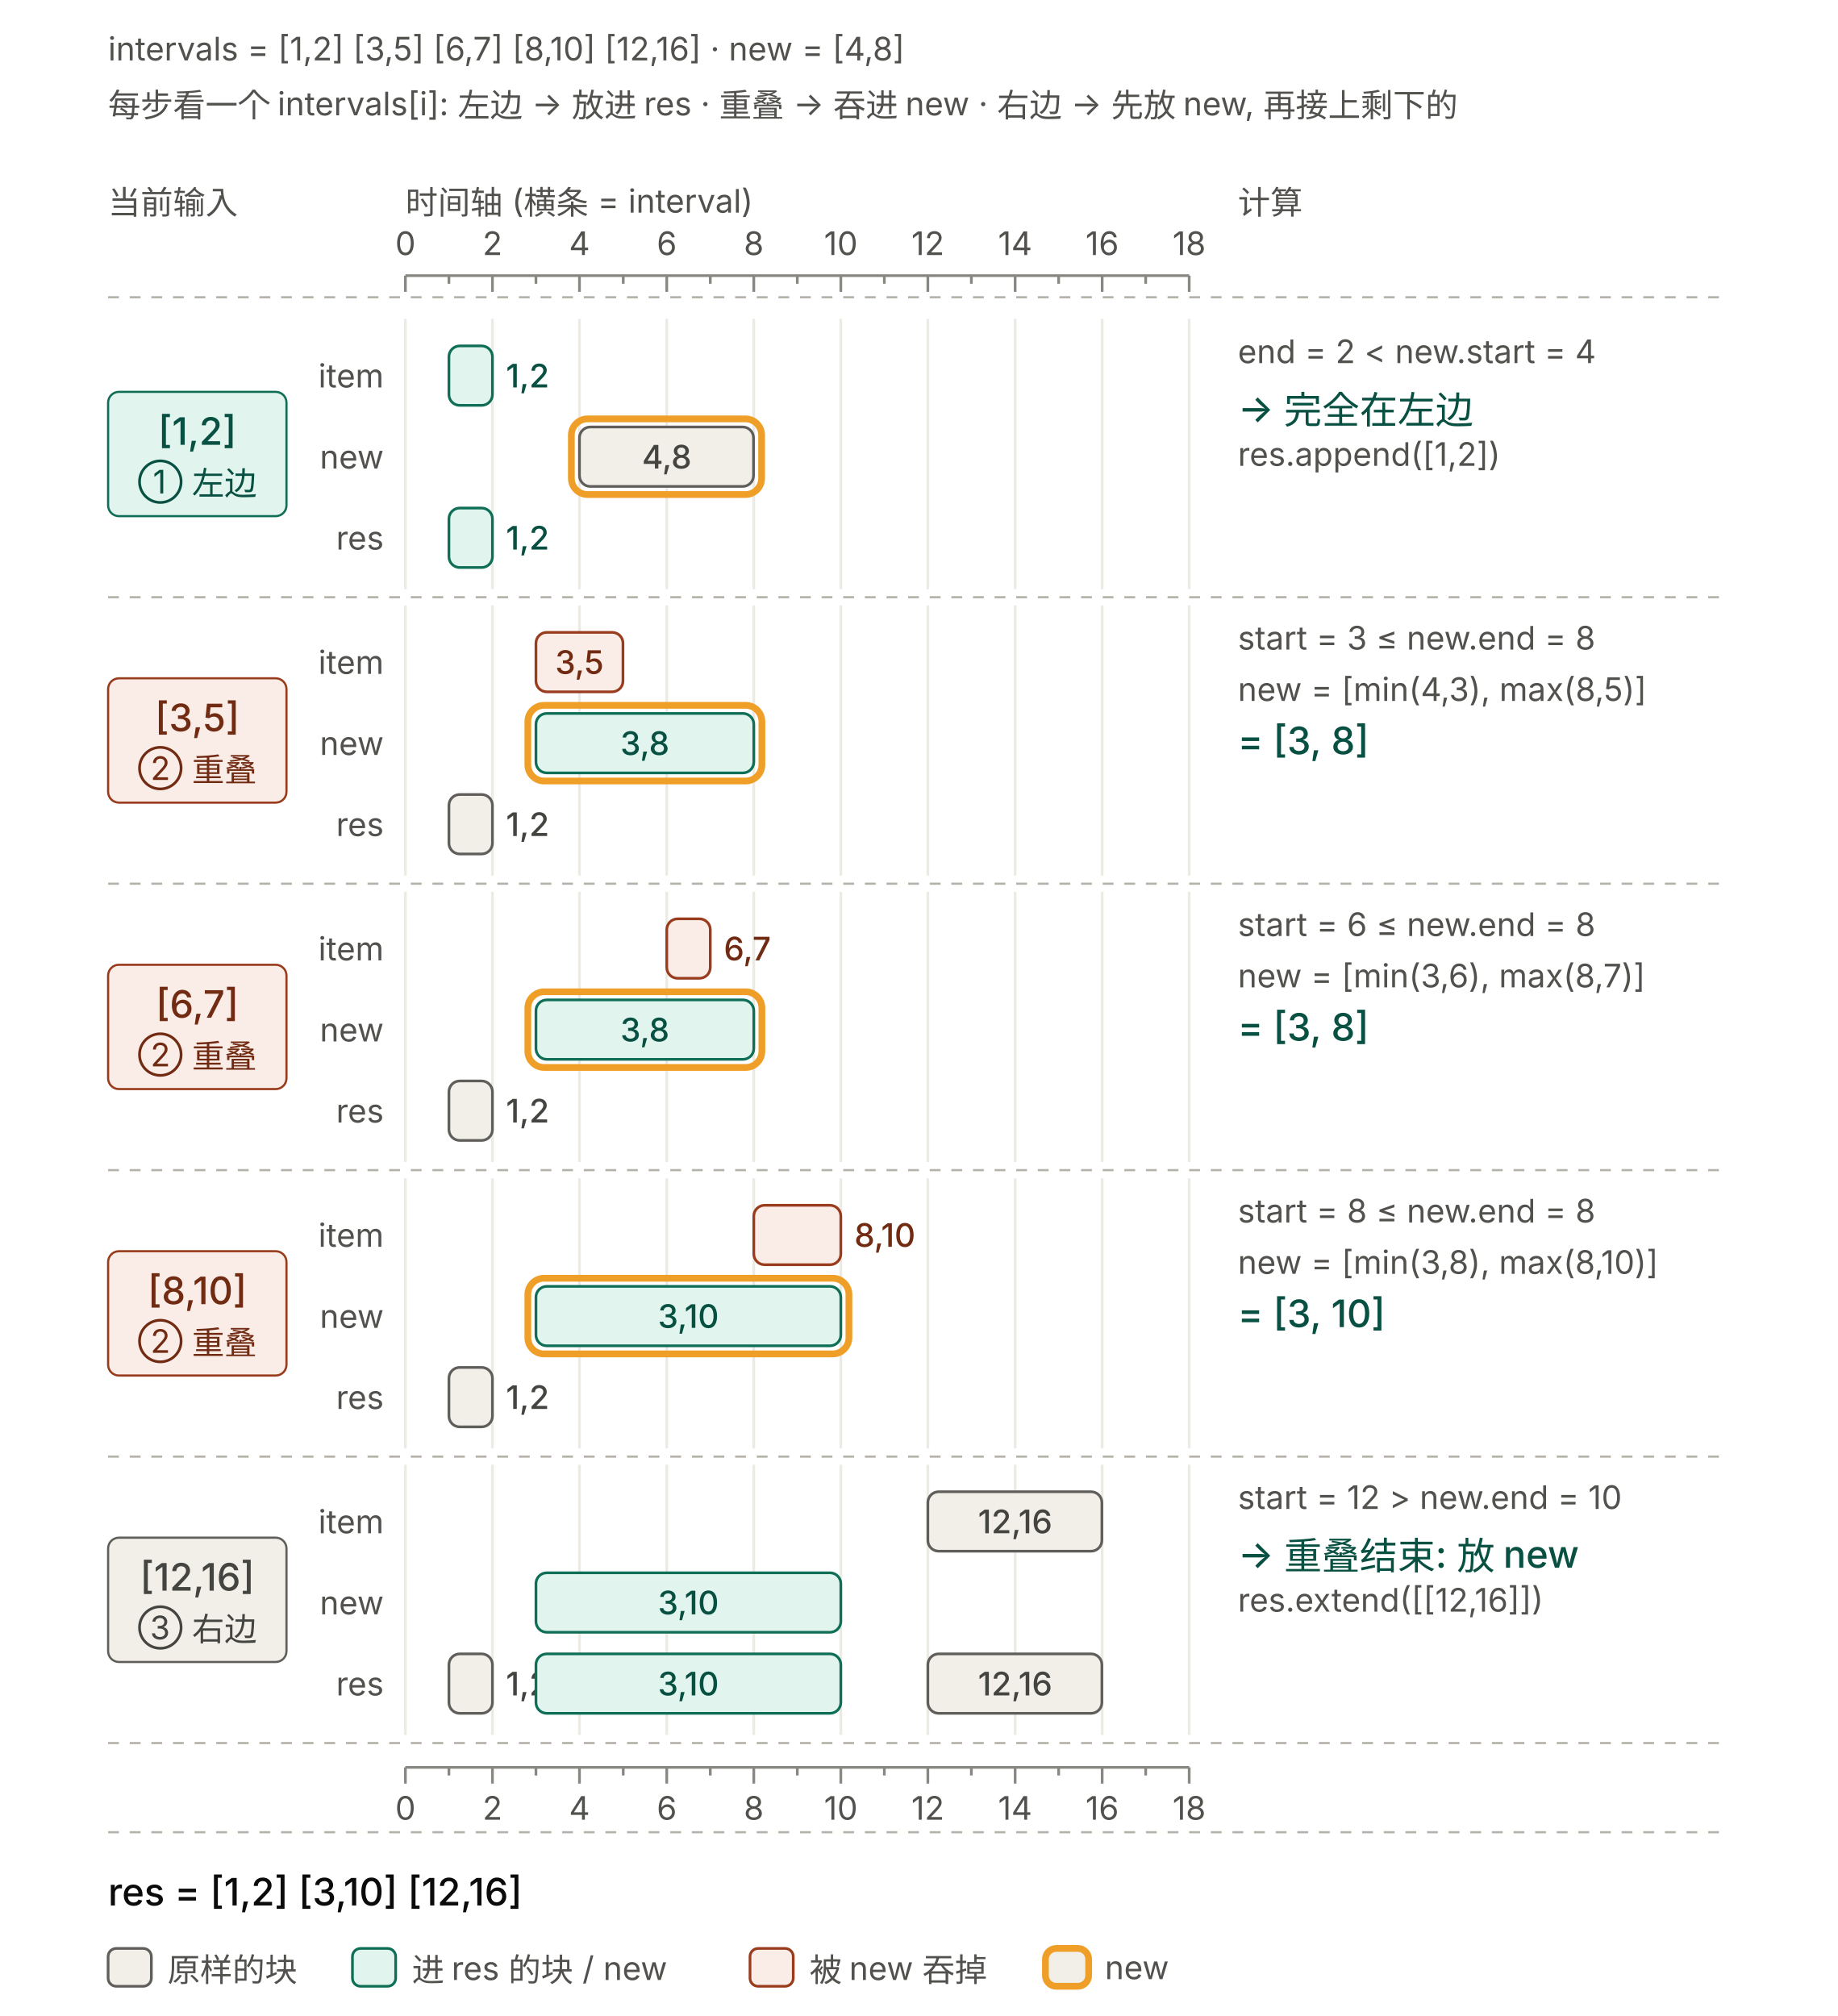
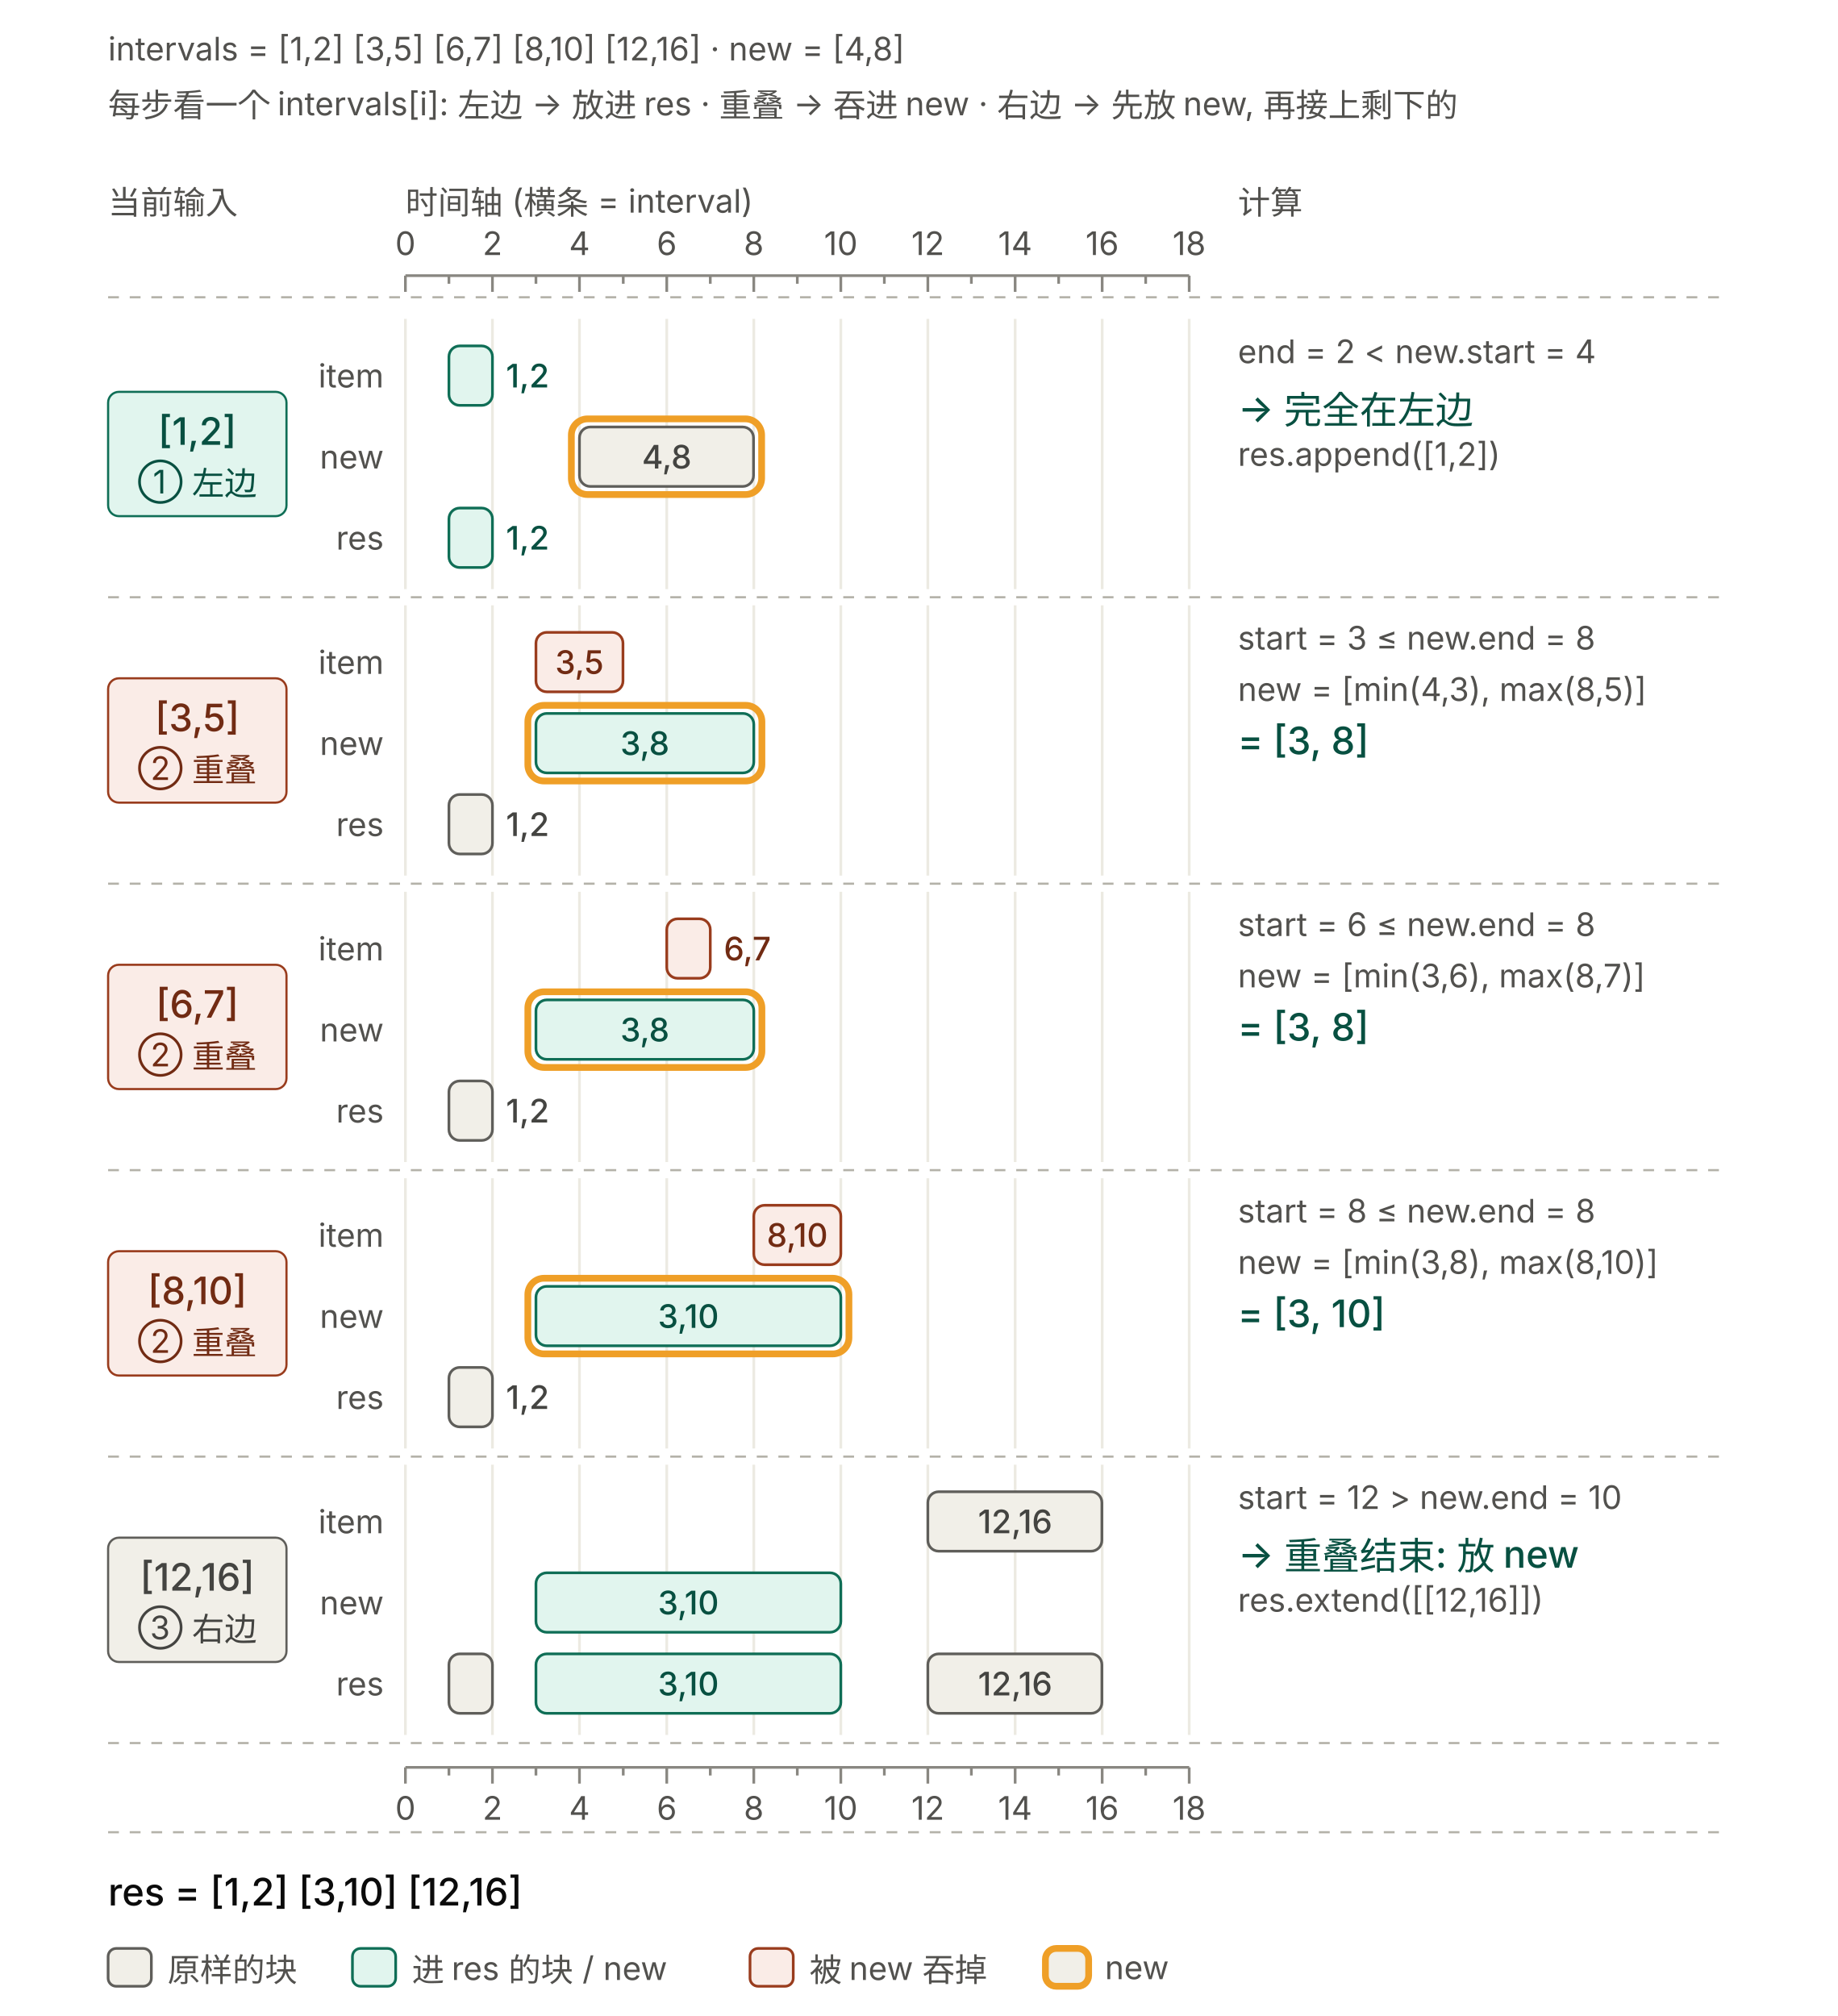
<svg xmlns="http://www.w3.org/2000/svg" width="100%" viewBox="0 0 680 746" role="img" font-family="ui-sans-serif, system-ui, -apple-system, &quot;PingFang SC&quot;, sans-serif">
  <defs>
    <marker id="f6-g" viewBox="0 0 10 10" refX="8" refY="5" markerWidth="6" markerHeight="6" orient="auto">
      <path d="M2 1L8 5L2 9" fill="none" stroke="#52514E" stroke-width="1.5" stroke-linecap="round" stroke-linejoin="round" />
    </marker>
    <marker id="f6-r" viewBox="0 0 10 10" refX="8" refY="5" markerWidth="6" markerHeight="6" orient="auto">
      <path d="M2 1L8 5L2 9" fill="none" stroke="#D85A30" stroke-width="1.5" stroke-linecap="round" stroke-linejoin="round" />
    </marker>
    <marker id="f6-a" viewBox="0 0 10 10" refX="8" refY="5" markerWidth="6" markerHeight="6" orient="auto">
      <path d="M2 1L8 5L2 9" fill="none" stroke="#C07A0A" stroke-width="1.5" stroke-linecap="round" stroke-linejoin="round" />
    </marker>
    <marker id="f6-n" viewBox="0 0 10 10" refX="8" refY="5" markerWidth="6" markerHeight="6" orient="auto">
      <path d="M2 1L8 5L2 9" fill="none" stroke="#0F6E56" stroke-width="1.5" stroke-linecap="round" stroke-linejoin="round" />
    </marker>
  </defs>
  <text x="40" y="18" text-anchor="start" dominant-baseline="central" font-size="12" font-weight="400" fill="#52514E">intervals = [1,2] [3,5] [6,7] [8,10] [12,16] · new = [4,8]</text>
  <text x="40" y="38" text-anchor="start" dominant-baseline="central" font-size="12" font-weight="400" fill="#52514E">每步看一个 intervals[i]: 左边 → 放进 res · 重叠 → 吞进 new · 右边 → 先放 new, 再接上剩下的</text>
  <text x="40" y="74" text-anchor="start" dominant-baseline="central" font-size="12" font-weight="400" fill="#52514E">当前输入</text>
  <text x="150" y="74" text-anchor="start" dominant-baseline="central" font-size="12" font-weight="400" fill="#52514E">时间轴 (横条 = interval)</text>
  <text x="458" y="74" text-anchor="start" dominant-baseline="central" font-size="12" font-weight="400" fill="#52514E">计算</text>
  <line x1="150" y1="102" x2="440" y2="102" stroke="#898781" stroke-width="1" />
  <line x1="150" y1="102" x2="150" y2="108" stroke="#898781" stroke-width="1" />
  <text x="150" y="90" text-anchor="middle" dominant-baseline="central" font-size="12" font-weight="400" fill="#52514E">0</text>
  <line x1="166.1" y1="102" x2="166.1" y2="105" stroke="#898781" stroke-width="1" />
  <line x1="182.2" y1="102" x2="182.2" y2="108" stroke="#898781" stroke-width="1" />
  <text x="182.2" y="90" text-anchor="middle" dominant-baseline="central" font-size="12" font-weight="400" fill="#52514E">2</text>
  <line x1="198.3" y1="102" x2="198.3" y2="105" stroke="#898781" stroke-width="1" />
  <line x1="214.4" y1="102" x2="214.4" y2="108" stroke="#898781" stroke-width="1" />
  <text x="214.4" y="90" text-anchor="middle" dominant-baseline="central" font-size="12" font-weight="400" fill="#52514E">4</text>
  <line x1="230.6" y1="102" x2="230.6" y2="105" stroke="#898781" stroke-width="1" />
  <line x1="246.7" y1="102" x2="246.7" y2="108" stroke="#898781" stroke-width="1" />
  <text x="246.7" y="90" text-anchor="middle" dominant-baseline="central" font-size="12" font-weight="400" fill="#52514E">6</text>
  <line x1="262.8" y1="102" x2="262.8" y2="105" stroke="#898781" stroke-width="1" />
  <line x1="278.9" y1="102" x2="278.9" y2="108" stroke="#898781" stroke-width="1" />
  <text x="278.9" y="90" text-anchor="middle" dominant-baseline="central" font-size="12" font-weight="400" fill="#52514E">8</text>
  <line x1="295" y1="102" x2="295" y2="105" stroke="#898781" stroke-width="1" />
  <line x1="311.1" y1="102" x2="311.1" y2="108" stroke="#898781" stroke-width="1" />
  <text x="311.1" y="90" text-anchor="middle" dominant-baseline="central" font-size="12" font-weight="400" fill="#52514E">10</text>
  <line x1="327.2" y1="102" x2="327.2" y2="105" stroke="#898781" stroke-width="1" />
  <line x1="343.3" y1="102" x2="343.3" y2="108" stroke="#898781" stroke-width="1" />
  <text x="343.3" y="90" text-anchor="middle" dominant-baseline="central" font-size="12" font-weight="400" fill="#52514E">12</text>
  <line x1="359.4" y1="102" x2="359.4" y2="105" stroke="#898781" stroke-width="1" />
  <line x1="375.6" y1="102" x2="375.6" y2="108" stroke="#898781" stroke-width="1" />
  <text x="375.6" y="90" text-anchor="middle" dominant-baseline="central" font-size="12" font-weight="400" fill="#52514E">14</text>
  <line x1="391.7" y1="102" x2="391.7" y2="105" stroke="#898781" stroke-width="1" />
  <line x1="407.8" y1="102" x2="407.8" y2="108" stroke="#898781" stroke-width="1" />
  <text x="407.8" y="90" text-anchor="middle" dominant-baseline="central" font-size="12" font-weight="400" fill="#52514E">16</text>
  <line x1="423.9" y1="102" x2="423.9" y2="105" stroke="#898781" stroke-width="1" />
  <line x1="440" y1="102" x2="440" y2="108" stroke="#898781" stroke-width="1" />
  <text x="440" y="90" text-anchor="middle" dominant-baseline="central" font-size="12" font-weight="400" fill="#52514E">18</text>
  <line x1="40" y1="110" x2="640" y2="110" stroke="#B4B2A9" stroke-width="0.8" stroke-dasharray="4 4" />
  <line x1="150" y1="118" x2="150" y2="218" stroke="#ECEAE2" stroke-width="1" />
  <line x1="182.2" y1="118" x2="182.2" y2="218" stroke="#ECEAE2" stroke-width="1" />
  <line x1="214.4" y1="118" x2="214.4" y2="218" stroke="#ECEAE2" stroke-width="1" />
  <line x1="246.7" y1="118" x2="246.7" y2="218" stroke="#ECEAE2" stroke-width="1" />
  <line x1="278.9" y1="118" x2="278.9" y2="218" stroke="#ECEAE2" stroke-width="1" />
  <line x1="311.1" y1="118" x2="311.1" y2="218" stroke="#ECEAE2" stroke-width="1" />
  <line x1="343.3" y1="118" x2="343.3" y2="218" stroke="#ECEAE2" stroke-width="1" />
  <line x1="375.6" y1="118" x2="375.6" y2="218" stroke="#ECEAE2" stroke-width="1" />
  <line x1="407.8" y1="118" x2="407.8" y2="218" stroke="#ECEAE2" stroke-width="1" />
  <line x1="440" y1="118" x2="440" y2="218" stroke="#ECEAE2" stroke-width="1" />
  <rect x="40" y="145" width="66" height="46" rx="4" fill="#E1F5EE" stroke="#0F6E56" stroke-width="0.8" />
  <text x="73" y="159.5" text-anchor="middle" dominant-baseline="central" font-size="14" font-weight="500" fill="#085041">[1,2]</text>
  <text x="73" y="176.5" text-anchor="middle" dominant-baseline="central" font-size="12" font-weight="400" fill="#085041">① 左边</text>
  <text x="142" y="139" text-anchor="end" dominant-baseline="central" font-size="12" font-weight="400" fill="#52514E">item</text>
  <rect x="166.1" y="128" width="16.1" height="22" rx="4" fill="#E1F5EE" stroke="#0F6E56" stroke-width="1" />
  <text x="187.2" y="139" text-anchor="start" dominant-baseline="central" font-size="12" font-weight="500" fill="#085041">1,2</text>
  <text x="142" y="169" text-anchor="end" dominant-baseline="central" font-size="12" font-weight="400" fill="#52514E">new</text>
  <rect x="214.4" y="158" width="64.4" height="22" rx="4" fill="#F1EFE8" stroke="#5F5E5A" stroke-width="1" />
  <rect x="211.4" y="155" width="70.4" height="28" rx="6" fill="none" stroke="#EF9F27" stroke-width="2.5" />
  <text x="246.7" y="169" text-anchor="middle" dominant-baseline="central" font-size="12" font-weight="500" fill="#444441">4,8</text>
  <text x="142" y="199" text-anchor="end" dominant-baseline="central" font-size="12" font-weight="400" fill="#52514E">res</text>
  <rect x="166.1" y="188" width="16.1" height="22" rx="4" fill="#E1F5EE" stroke="#0F6E56" stroke-width="1" />
  <text x="187.2" y="199" text-anchor="start" dominant-baseline="central" font-size="12" font-weight="500" fill="#085041">1,2</text>
  <text x="458" y="130" text-anchor="start" dominant-baseline="central" font-size="12" font-weight="400" fill="#52514E">end = 2 &lt; new.start = 4</text>
  <text x="458" y="149" text-anchor="start" dominant-baseline="central" font-size="14" font-weight="500" fill="#085041">→ 完全在左边</text>
  <text x="458" y="168" text-anchor="start" dominant-baseline="central" font-size="12" font-weight="400" fill="#52514E">res.append([1,2])</text>
  <line x1="40" y1="221" x2="640" y2="221" stroke="#B4B2A9" stroke-width="0.8" stroke-dasharray="4 4" />
  <line x1="150" y1="224" x2="150" y2="324" stroke="#ECEAE2" stroke-width="1" />
  <line x1="182.2" y1="224" x2="182.2" y2="324" stroke="#ECEAE2" stroke-width="1" />
  <line x1="214.4" y1="224" x2="214.4" y2="324" stroke="#ECEAE2" stroke-width="1" />
  <line x1="246.7" y1="224" x2="246.7" y2="324" stroke="#ECEAE2" stroke-width="1" />
  <line x1="278.9" y1="224" x2="278.9" y2="324" stroke="#ECEAE2" stroke-width="1" />
  <line x1="311.1" y1="224" x2="311.1" y2="324" stroke="#ECEAE2" stroke-width="1" />
  <line x1="343.3" y1="224" x2="343.3" y2="324" stroke="#ECEAE2" stroke-width="1" />
  <line x1="375.6" y1="224" x2="375.6" y2="324" stroke="#ECEAE2" stroke-width="1" />
  <line x1="407.8" y1="224" x2="407.8" y2="324" stroke="#ECEAE2" stroke-width="1" />
  <line x1="440" y1="224" x2="440" y2="324" stroke="#ECEAE2" stroke-width="1" />
  <rect x="40" y="251" width="66" height="46" rx="4" fill="#FAECE7" stroke="#993C1D" stroke-width="0.8" />
  <text x="73" y="265.5" text-anchor="middle" dominant-baseline="central" font-size="14" font-weight="500" fill="#712B13">[3,5]</text>
  <text x="73" y="282.5" text-anchor="middle" dominant-baseline="central" font-size="12" font-weight="400" fill="#712B13">② 重叠</text>
  <text x="142" y="245" text-anchor="end" dominant-baseline="central" font-size="12" font-weight="400" fill="#52514E">item</text>
  <rect x="198.3" y="234" width="32.2" height="22" rx="4" fill="#FAECE7" stroke="#993C1D" stroke-width="1" />
  <text x="214.4" y="245" text-anchor="middle" dominant-baseline="central" font-size="12" font-weight="500" fill="#712B13">3,5</text>
  <text x="142" y="275" text-anchor="end" dominant-baseline="central" font-size="12" font-weight="400" fill="#52514E">new</text>
  <rect x="198.3" y="264" width="80.6" height="22" rx="4" fill="#E1F5EE" stroke="#0F6E56" stroke-width="1" />
  <rect x="195.3" y="261" width="86.6" height="28" rx="6" fill="none" stroke="#EF9F27" stroke-width="2.5" />
  <text x="238.6" y="275" text-anchor="middle" dominant-baseline="central" font-size="12" font-weight="500" fill="#085041">3,8</text>
  <text x="142" y="305" text-anchor="end" dominant-baseline="central" font-size="12" font-weight="400" fill="#52514E">res</text>
  <rect x="166.1" y="294" width="16.1" height="22" rx="4" fill="#F1EFE8" stroke="#5F5E5A" stroke-width="1" />
  <text x="187.2" y="305" text-anchor="start" dominant-baseline="central" font-size="12" font-weight="500" fill="#444441">1,2</text>
  <text x="458" y="236" text-anchor="start" dominant-baseline="central" font-size="12" font-weight="400" fill="#52514E">start = 3 ≤ new.end = 8</text>
  <text x="458" y="255" text-anchor="start" dominant-baseline="central" font-size="12" font-weight="400" fill="#52514E">new = [min(4,3), max(8,5)]</text>
  <text x="458" y="274" text-anchor="start" dominant-baseline="central" font-size="14" font-weight="500" fill="#085041">    = [3, 8]</text>
  <line x1="40" y1="327" x2="640" y2="327" stroke="#B4B2A9" stroke-width="0.8" stroke-dasharray="4 4" />
  <line x1="150" y1="330" x2="150" y2="430" stroke="#ECEAE2" stroke-width="1" />
  <line x1="182.2" y1="330" x2="182.2" y2="430" stroke="#ECEAE2" stroke-width="1" />
  <line x1="214.4" y1="330" x2="214.4" y2="430" stroke="#ECEAE2" stroke-width="1" />
  <line x1="246.7" y1="330" x2="246.7" y2="430" stroke="#ECEAE2" stroke-width="1" />
  <line x1="278.9" y1="330" x2="278.9" y2="430" stroke="#ECEAE2" stroke-width="1" />
  <line x1="311.1" y1="330" x2="311.1" y2="430" stroke="#ECEAE2" stroke-width="1" />
  <line x1="343.3" y1="330" x2="343.3" y2="430" stroke="#ECEAE2" stroke-width="1" />
  <line x1="375.6" y1="330" x2="375.6" y2="430" stroke="#ECEAE2" stroke-width="1" />
  <line x1="407.8" y1="330" x2="407.8" y2="430" stroke="#ECEAE2" stroke-width="1" />
  <line x1="440" y1="330" x2="440" y2="430" stroke="#ECEAE2" stroke-width="1" />
  <rect x="40" y="357" width="66" height="46" rx="4" fill="#FAECE7" stroke="#993C1D" stroke-width="0.8" />
  <text x="73" y="371.5" text-anchor="middle" dominant-baseline="central" font-size="14" font-weight="500" fill="#712B13">[6,7]</text>
  <text x="73" y="388.5" text-anchor="middle" dominant-baseline="central" font-size="12" font-weight="400" fill="#712B13">② 重叠</text>
  <text x="142" y="351" text-anchor="end" dominant-baseline="central" font-size="12" font-weight="400" fill="#52514E">item</text>
  <rect x="246.7" y="340" width="16.1" height="22" rx="4" fill="#FAECE7" stroke="#993C1D" stroke-width="1" />
  <text x="267.8" y="351" text-anchor="start" dominant-baseline="central" font-size="12" font-weight="500" fill="#712B13">6,7</text>
  <text x="142" y="381" text-anchor="end" dominant-baseline="central" font-size="12" font-weight="400" fill="#52514E">new</text>
  <rect x="198.3" y="370" width="80.6" height="22" rx="4" fill="#E1F5EE" stroke="#0F6E56" stroke-width="1" />
  <rect x="195.3" y="367" width="86.6" height="28" rx="6" fill="none" stroke="#EF9F27" stroke-width="2.5" />
  <text x="238.6" y="381" text-anchor="middle" dominant-baseline="central" font-size="12" font-weight="500" fill="#085041">3,8</text>
  <text x="142" y="411" text-anchor="end" dominant-baseline="central" font-size="12" font-weight="400" fill="#52514E">res</text>
  <rect x="166.1" y="400" width="16.1" height="22" rx="4" fill="#F1EFE8" stroke="#5F5E5A" stroke-width="1" />
  <text x="187.2" y="411" text-anchor="start" dominant-baseline="central" font-size="12" font-weight="500" fill="#444441">1,2</text>
  <text x="458" y="342" text-anchor="start" dominant-baseline="central" font-size="12" font-weight="400" fill="#52514E">start = 6 ≤ new.end = 8</text>
  <text x="458" y="361" text-anchor="start" dominant-baseline="central" font-size="12" font-weight="400" fill="#52514E">new = [min(3,6), max(8,7)]</text>
  <text x="458" y="380" text-anchor="start" dominant-baseline="central" font-size="14" font-weight="500" fill="#085041">    = [3, 8]</text>
  <line x1="40" y1="433" x2="640" y2="433" stroke="#B4B2A9" stroke-width="0.8" stroke-dasharray="4 4" />
  <line x1="150" y1="436" x2="150" y2="536" stroke="#ECEAE2" stroke-width="1" />
  <line x1="182.2" y1="436" x2="182.2" y2="536" stroke="#ECEAE2" stroke-width="1" />
  <line x1="214.4" y1="436" x2="214.4" y2="536" stroke="#ECEAE2" stroke-width="1" />
  <line x1="246.7" y1="436" x2="246.7" y2="536" stroke="#ECEAE2" stroke-width="1" />
  <line x1="278.9" y1="436" x2="278.9" y2="536" stroke="#ECEAE2" stroke-width="1" />
  <line x1="311.1" y1="436" x2="311.1" y2="536" stroke="#ECEAE2" stroke-width="1" />
  <line x1="343.3" y1="436" x2="343.3" y2="536" stroke="#ECEAE2" stroke-width="1" />
  <line x1="375.6" y1="436" x2="375.6" y2="536" stroke="#ECEAE2" stroke-width="1" />
  <line x1="407.8" y1="436" x2="407.8" y2="536" stroke="#ECEAE2" stroke-width="1" />
  <line x1="440" y1="436" x2="440" y2="536" stroke="#ECEAE2" stroke-width="1" />
  <rect x="40" y="463" width="66" height="46" rx="4" fill="#FAECE7" stroke="#993C1D" stroke-width="0.8" />
  <text x="73" y="477.5" text-anchor="middle" dominant-baseline="central" font-size="14" font-weight="500" fill="#712B13">[8,10]</text>
  <text x="73" y="494.5" text-anchor="middle" dominant-baseline="central" font-size="12" font-weight="400" fill="#712B13">② 重叠</text>
  <text x="142" y="457" text-anchor="end" dominant-baseline="central" font-size="12" font-weight="400" fill="#52514E">item</text>
  <rect x="278.9" y="446" width="32.2" height="22" rx="4" fill="#FAECE7" stroke="#993C1D" stroke-width="1" />
-   <text x="316.1" y="457" text-anchor="start" dominant-baseline="central" font-size="12" font-weight="500" fill="#712B13">8,10</text>
+   <text x="295" y="457" text-anchor="middle" dominant-baseline="central" font-size="12" font-weight="500" fill="#712B13">8,10</text>
  <text x="142" y="487" text-anchor="end" dominant-baseline="central" font-size="12" font-weight="400" fill="#52514E">new</text>
  <rect x="198.3" y="476" width="112.8" height="22" rx="4" fill="#E1F5EE" stroke="#0F6E56" stroke-width="1" />
  <rect x="195.3" y="473" width="118.8" height="28" rx="6" fill="none" stroke="#EF9F27" stroke-width="2.5" />
  <text x="254.7" y="487" text-anchor="middle" dominant-baseline="central" font-size="12" font-weight="500" fill="#085041">3,10</text>
  <text x="142" y="517" text-anchor="end" dominant-baseline="central" font-size="12" font-weight="400" fill="#52514E">res</text>
  <rect x="166.1" y="506" width="16.1" height="22" rx="4" fill="#F1EFE8" stroke="#5F5E5A" stroke-width="1" />
  <text x="187.2" y="517" text-anchor="start" dominant-baseline="central" font-size="12" font-weight="500" fill="#444441">1,2</text>
  <text x="458" y="448" text-anchor="start" dominant-baseline="central" font-size="12" font-weight="400" fill="#52514E">start = 8 ≤ new.end = 8</text>
  <text x="458" y="467" text-anchor="start" dominant-baseline="central" font-size="12" font-weight="400" fill="#52514E">new = [min(3,8), max(8,10)]</text>
  <text x="458" y="486" text-anchor="start" dominant-baseline="central" font-size="14" font-weight="500" fill="#085041">    = [3, 10]</text>
  <line x1="40" y1="539" x2="640" y2="539" stroke="#B4B2A9" stroke-width="0.8" stroke-dasharray="4 4" />
  <line x1="150" y1="542" x2="150" y2="642" stroke="#ECEAE2" stroke-width="1" />
  <line x1="182.2" y1="542" x2="182.2" y2="642" stroke="#ECEAE2" stroke-width="1" />
  <line x1="214.4" y1="542" x2="214.4" y2="642" stroke="#ECEAE2" stroke-width="1" />
  <line x1="246.7" y1="542" x2="246.7" y2="642" stroke="#ECEAE2" stroke-width="1" />
  <line x1="278.9" y1="542" x2="278.9" y2="642" stroke="#ECEAE2" stroke-width="1" />
  <line x1="311.1" y1="542" x2="311.1" y2="642" stroke="#ECEAE2" stroke-width="1" />
  <line x1="343.3" y1="542" x2="343.3" y2="642" stroke="#ECEAE2" stroke-width="1" />
  <line x1="375.6" y1="542" x2="375.6" y2="642" stroke="#ECEAE2" stroke-width="1" />
  <line x1="407.8" y1="542" x2="407.8" y2="642" stroke="#ECEAE2" stroke-width="1" />
  <line x1="440" y1="542" x2="440" y2="642" stroke="#ECEAE2" stroke-width="1" />
  <rect x="40" y="569" width="66" height="46" rx="4" fill="#F1EFE8" stroke="#5F5E5A" stroke-width="0.8" />
  <text x="73" y="583.5" text-anchor="middle" dominant-baseline="central" font-size="14" font-weight="500" fill="#444441">[12,16]</text>
  <text x="73" y="600.5" text-anchor="middle" dominant-baseline="central" font-size="12" font-weight="400" fill="#444441">③ 右边</text>
  <text x="142" y="563" text-anchor="end" dominant-baseline="central" font-size="12" font-weight="400" fill="#52514E">item</text>
  <rect x="343.3" y="552" width="64.4" height="22" rx="4" fill="#F1EFE8" stroke="#5F5E5A" stroke-width="1" />
  <text x="375.6" y="563" text-anchor="middle" dominant-baseline="central" font-size="12" font-weight="500" fill="#444441">12,16</text>
  <text x="142" y="593" text-anchor="end" dominant-baseline="central" font-size="12" font-weight="400" fill="#52514E">new</text>
  <rect x="198.3" y="582" width="112.8" height="22" rx="4" fill="#E1F5EE" stroke="#0F6E56" stroke-width="1" />
  <text x="254.7" y="593" text-anchor="middle" dominant-baseline="central" font-size="12" font-weight="500" fill="#085041">3,10</text>
  <text x="142" y="623" text-anchor="end" dominant-baseline="central" font-size="12" font-weight="400" fill="#52514E">res</text>
  <rect x="166.1" y="612" width="16.1" height="22" rx="4" fill="#F1EFE8" stroke="#5F5E5A" stroke-width="1" />
-   <text x="187.2" y="623" text-anchor="start" dominant-baseline="central" font-size="12" font-weight="500" fill="#444441">1,2</text>
  <rect x="198.3" y="612" width="112.8" height="22" rx="4" fill="#E1F5EE" stroke="#0F6E56" stroke-width="1" />
  <text x="254.7" y="623" text-anchor="middle" dominant-baseline="central" font-size="12" font-weight="500" fill="#085041">3,10</text>
  <rect x="343.3" y="612" width="64.4" height="22" rx="4" fill="#F1EFE8" stroke="#5F5E5A" stroke-width="1" />
  <text x="375.6" y="623" text-anchor="middle" dominant-baseline="central" font-size="12" font-weight="500" fill="#444441">12,16</text>
  <text x="458" y="554" text-anchor="start" dominant-baseline="central" font-size="12" font-weight="400" fill="#52514E">start = 12 &gt; new.end = 10</text>
  <text x="458" y="573" text-anchor="start" dominant-baseline="central" font-size="14" font-weight="500" fill="#085041">→ 重叠结束: 放 new</text>
  <text x="458" y="592" text-anchor="start" dominant-baseline="central" font-size="12" font-weight="400" fill="#52514E">res.extend([[12,16]])</text>
  <line x1="40" y1="645" x2="640" y2="645" stroke="#B4B2A9" stroke-width="0.8" stroke-dasharray="4 4" />
  <line x1="150" y1="654" x2="440" y2="654" stroke="#898781" stroke-width="1" />
  <line x1="150" y1="654" x2="150" y2="660" stroke="#898781" stroke-width="1" />
  <text x="150" y="669" text-anchor="middle" dominant-baseline="central" font-size="12" font-weight="400" fill="#52514E">0</text>
  <line x1="166.1" y1="654" x2="166.1" y2="657" stroke="#898781" stroke-width="1" />
  <line x1="182.2" y1="654" x2="182.2" y2="660" stroke="#898781" stroke-width="1" />
  <text x="182.2" y="669" text-anchor="middle" dominant-baseline="central" font-size="12" font-weight="400" fill="#52514E">2</text>
  <line x1="198.3" y1="654" x2="198.3" y2="657" stroke="#898781" stroke-width="1" />
  <line x1="214.4" y1="654" x2="214.4" y2="660" stroke="#898781" stroke-width="1" />
  <text x="214.4" y="669" text-anchor="middle" dominant-baseline="central" font-size="12" font-weight="400" fill="#52514E">4</text>
  <line x1="230.6" y1="654" x2="230.6" y2="657" stroke="#898781" stroke-width="1" />
  <line x1="246.7" y1="654" x2="246.7" y2="660" stroke="#898781" stroke-width="1" />
  <text x="246.7" y="669" text-anchor="middle" dominant-baseline="central" font-size="12" font-weight="400" fill="#52514E">6</text>
  <line x1="262.8" y1="654" x2="262.8" y2="657" stroke="#898781" stroke-width="1" />
  <line x1="278.9" y1="654" x2="278.9" y2="660" stroke="#898781" stroke-width="1" />
  <text x="278.9" y="669" text-anchor="middle" dominant-baseline="central" font-size="12" font-weight="400" fill="#52514E">8</text>
  <line x1="295" y1="654" x2="295" y2="657" stroke="#898781" stroke-width="1" />
  <line x1="311.1" y1="654" x2="311.1" y2="660" stroke="#898781" stroke-width="1" />
  <text x="311.1" y="669" text-anchor="middle" dominant-baseline="central" font-size="12" font-weight="400" fill="#52514E">10</text>
  <line x1="327.2" y1="654" x2="327.2" y2="657" stroke="#898781" stroke-width="1" />
  <line x1="343.3" y1="654" x2="343.3" y2="660" stroke="#898781" stroke-width="1" />
  <text x="343.3" y="669" text-anchor="middle" dominant-baseline="central" font-size="12" font-weight="400" fill="#52514E">12</text>
  <line x1="359.4" y1="654" x2="359.4" y2="657" stroke="#898781" stroke-width="1" />
  <line x1="375.6" y1="654" x2="375.6" y2="660" stroke="#898781" stroke-width="1" />
  <text x="375.6" y="669" text-anchor="middle" dominant-baseline="central" font-size="12" font-weight="400" fill="#52514E">14</text>
  <line x1="391.7" y1="654" x2="391.7" y2="657" stroke="#898781" stroke-width="1" />
  <line x1="407.8" y1="654" x2="407.8" y2="660" stroke="#898781" stroke-width="1" />
  <text x="407.8" y="669" text-anchor="middle" dominant-baseline="central" font-size="12" font-weight="400" fill="#52514E">16</text>
  <line x1="423.9" y1="654" x2="423.9" y2="657" stroke="#898781" stroke-width="1" />
  <line x1="440" y1="654" x2="440" y2="660" stroke="#898781" stroke-width="1" />
  <text x="440" y="669" text-anchor="middle" dominant-baseline="central" font-size="12" font-weight="400" fill="#52514E">18</text>
  <line x1="40" y1="678" x2="640" y2="678" stroke="#B4B2A9" stroke-width="0.8" stroke-dasharray="4 4" />
  <text x="40" y="700" text-anchor="start" dominant-baseline="central" font-size="14" font-weight="500" fill="#0B0B0B">res = [1,2] [3,10] [12,16]</text>
  <rect x="40" y="721" width="16" height="14" rx="3" fill="#F1EFE8" stroke="#5F5E5A" stroke-width="1" />
  <text x="62" y="728" text-anchor="start" dominant-baseline="central" font-size="12" font-weight="400" fill="#52514E">原样的块</text>
  <rect x="130.4" y="721" width="16" height="14" rx="3" fill="#E1F5EE" stroke="#0F6E56" stroke-width="1" />
  <text x="152.4" y="728" text-anchor="start" dominant-baseline="central" font-size="12" font-weight="400" fill="#52514E">进 res 的块 / new</text>
  <rect x="277.5" y="721" width="16" height="14" rx="3" fill="#FAECE7" stroke="#993C1D" stroke-width="1" />
  <text x="299.5" y="728" text-anchor="start" dominant-baseline="central" font-size="12" font-weight="400" fill="#52514E">被 new 吞掉</text>
  <rect x="386.8" y="721" width="16" height="14" rx="4" fill="#F1EFE8" stroke="#EF9F27" stroke-width="2.5" />
  <text x="408.8" y="728" text-anchor="start" dominant-baseline="central" font-size="12" font-weight="400" fill="#52514E">new</text>
</svg>
